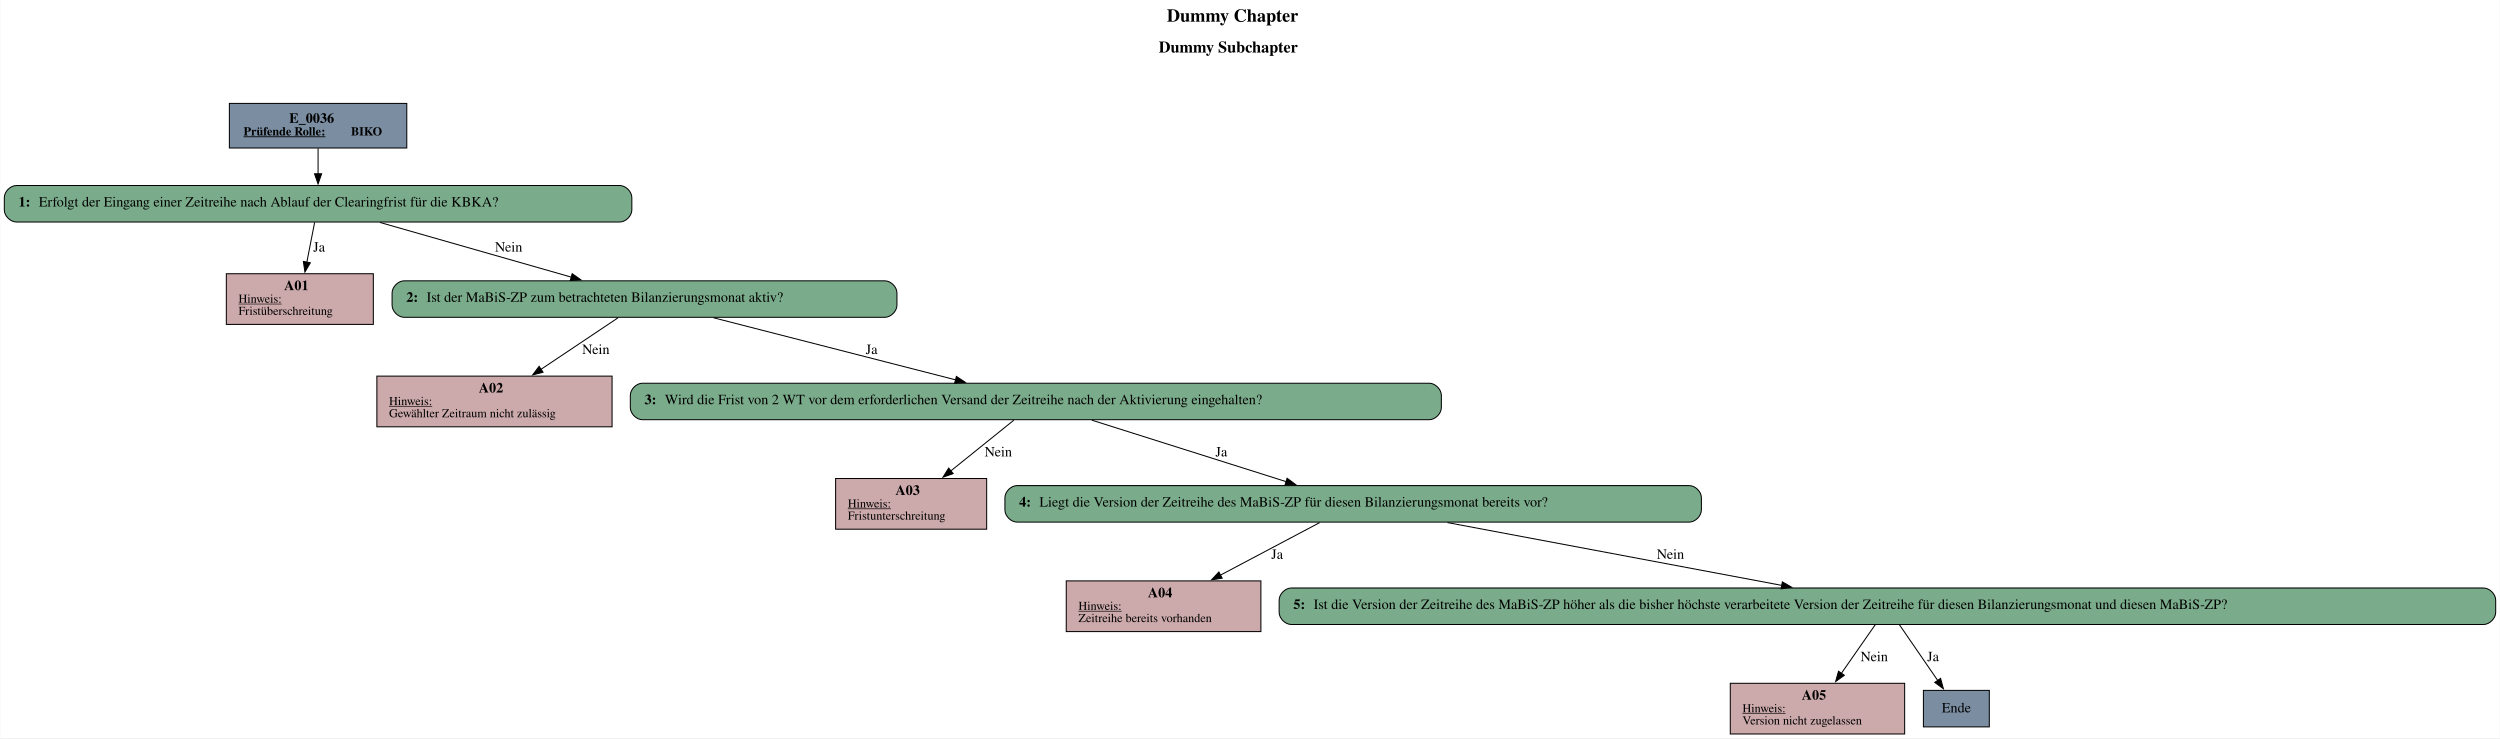
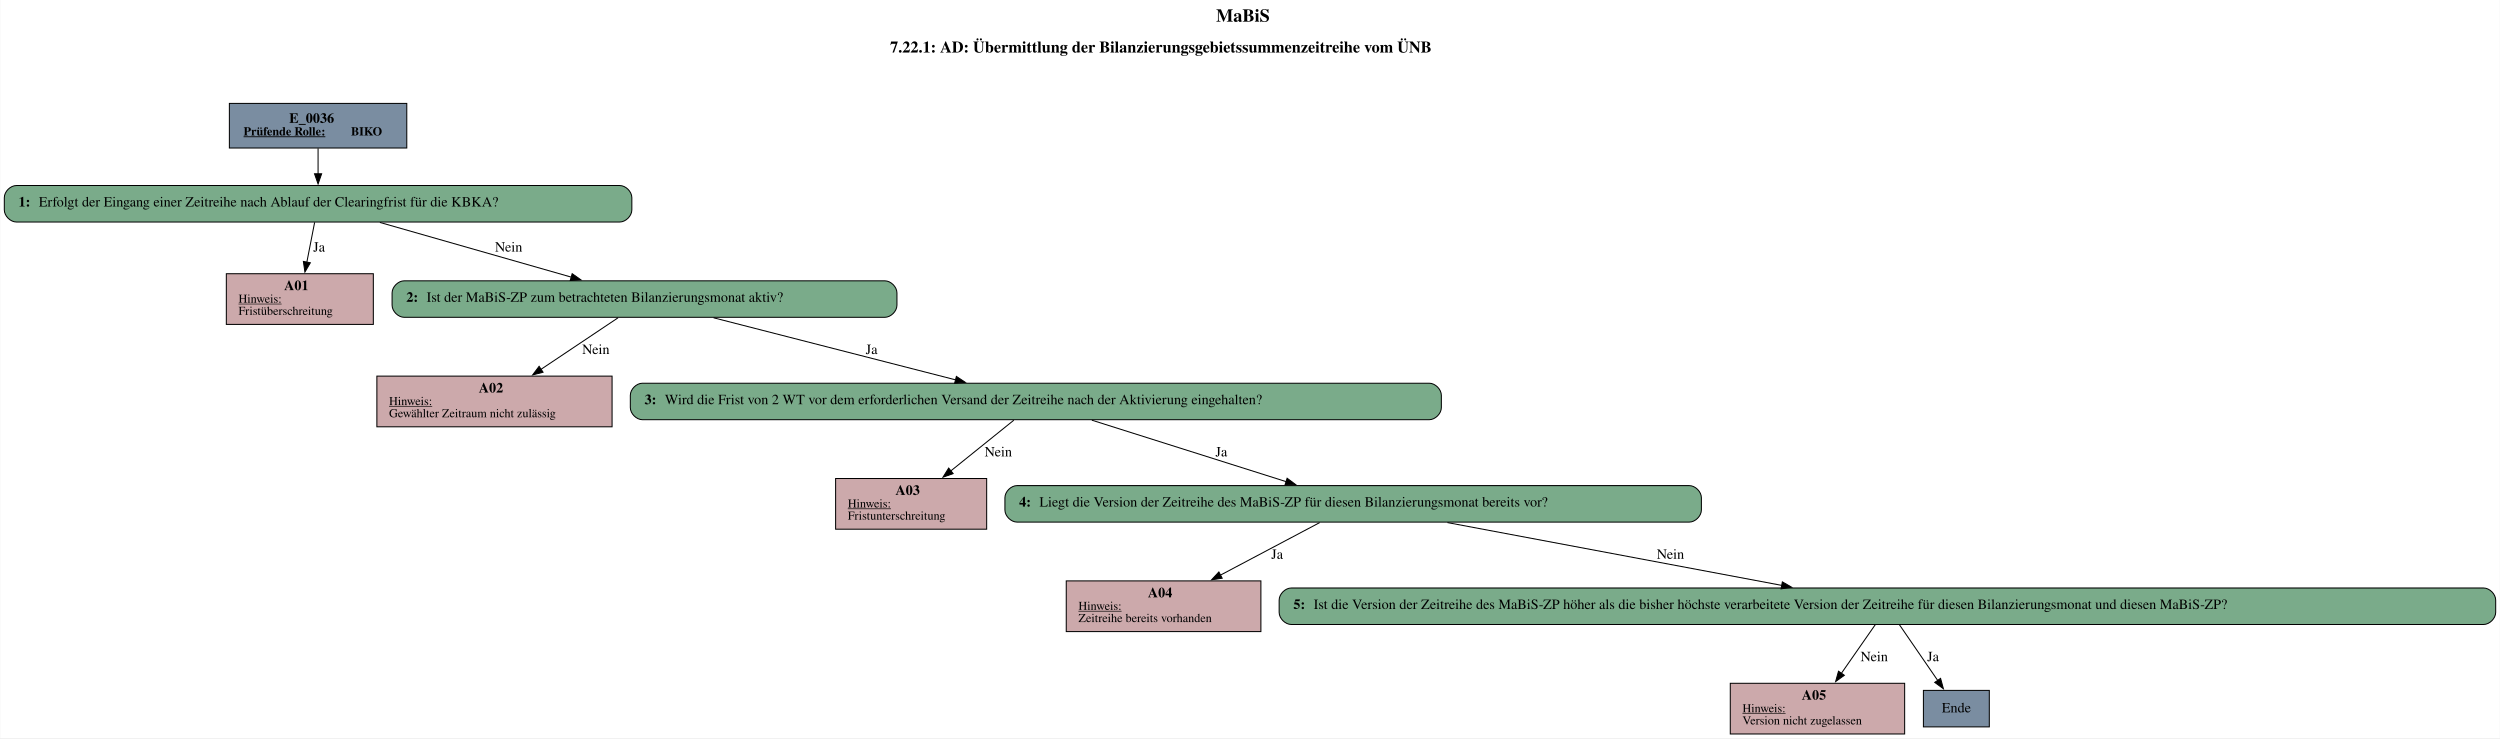
<svg xmlns="http://www.w3.org/2000/svg" width="2466pt" height="728pt" viewBox="0.00 0.00 2465.50 728.00">
  <g id="graph0" class="graph" transform="scale(1 1) rotate(0) translate(4 724)">
    <polygon fill="white" stroke="none" points="-4,4 -4,-724 2461.5,-724 2461.5,4 -4,4" />
-     <text text-anchor="start" x="1146.75" y="-702.6" font-family="Times,serif" font-weight="bold" font-size="18.00">Dummy Chapter</text>
-     <text text-anchor="start" x="1138.75" y="-672.2" font-family="Times,serif" font-weight="bold" font-size="16.00">Dummy Subchapter</text>
+     <text text-anchor="start" x="1195.25" y="-702.6" font-family="Times,serif" font-weight="bold" font-size="18.00">MaBiS</text>
+     <text text-anchor="start" x="873.75" y="-672.2" font-family="Times,serif" font-weight="bold" font-size="16.00">7.22.1: AD: Übermittlung der Bilanzierungsgebietssummenzeitreihe vom ÜNB</text>
    <g id="node1" class="node">
      <polygon fill="#7a8da1" stroke="black" points="397,-622 222,-622 222,-578 397,-578 397,-622" />
      <text text-anchor="start" x="281" y="-602.8" font-family="Times,serif" font-weight="bold" font-size="14.00">E_0036</text>
      <text text-anchor="start" x="236" y="-590.4" font-family="Times,serif" font-weight="bold" text-decoration="underline" font-size="12.00">Prüfende Rolle:</text>
      <text text-anchor="start" x="342" y="-590.4" font-family="Times,serif" font-weight="bold" font-size="12.00"> BIKO</text>
    </g>
    <g id="node2" class="node">
      <path fill="#7aab8a" stroke="black" d="M607,-541C607,-541 12,-541 12,-541 6,-541 0,-535 0,-529 0,-529 0,-517 0,-517 0,-511 6,-505 12,-505 12,-505 607,-505 607,-505 613,-505 619,-511 619,-517 619,-517 619,-529 619,-529 619,-535 613,-541 607,-541" />
      <text text-anchor="start" x="14" y="-520.3" font-family="Times,serif" font-weight="bold" font-size="14.00">1: </text>
      <text text-anchor="start" x="34" y="-520.3" font-family="Times,serif" font-size="14.00">Erfolgt der Eingang einer Zeitreihe nach Ablauf der Clearingfrist für die KBKA?</text>
    </g>
    <g id="edge1" class="edge">
      <path fill="none" stroke="black" d="M309.5,-577.71C309.5,-569.82 309.5,-560.75 309.5,-552.33" />
      <polygon fill="black" stroke="black" points="313,-552.57 309.5,-542.57 306,-552.57 313,-552.57" />
    </g>
    <g id="node3" class="node">
      <polygon fill="#cca9ab" stroke="black" points="364,-454 219,-454 219,-404 364,-404 364,-454" />
      <text text-anchor="start" x="276" y="-437.8" font-family="Times,serif" font-weight="bold" font-size="14.00">A01</text>
      <text text-anchor="start" x="231" y="-425.4" font-family="Times,serif" text-decoration="underline" font-size="12.00">Hinweis:</text>
      <text text-anchor="start" x="231" y="-413.4" font-family="Times,serif" font-size="12.00">Fristüberschreitung</text>
    </g>
    <g id="edge2" class="edge">
      <path fill="none" stroke="black" d="M306.11,-504.7C303.93,-493.55 301.02,-478.67 298.37,-465.12" />
      <polygon fill="black" stroke="black" points="301.87,-464.8 296.52,-455.66 295,-466.14 301.87,-464.8" />
      <text text-anchor="middle" x="310.5" y="-475.8" font-family="Times,serif" font-size="14.00">Ja</text>
    </g>
    <g id="node4" class="node">
      <path fill="#7aab8a" stroke="black" d="M868.5,-447C868.5,-447 394.5,-447 394.5,-447 388.5,-447 382.5,-441 382.5,-435 382.5,-435 382.5,-423 382.5,-423 382.5,-417 388.5,-411 394.5,-411 394.5,-411 868.5,-411 868.5,-411 874.5,-411 880.5,-417 880.5,-423 880.5,-423 880.5,-435 880.5,-435 880.5,-441 874.5,-447 868.5,-447" />
      <text text-anchor="start" x="396.5" y="-426.3" font-family="Times,serif" font-weight="bold" font-size="14.00">2: </text>
      <text text-anchor="start" x="416.5" y="-426.3" font-family="Times,serif" font-size="14.00">Ist der MaBiS-ZP zum betrachteten Bilanzierungsmonat aktiv?</text>
    </g>
    <g id="edge3" class="edge">
      <path fill="none" stroke="black" d="M370.44,-504.59C424.12,-489.25 502.37,-466.89 559.19,-450.66" />
      <polygon fill="black" stroke="black" points="560.15,-454.03 568.8,-447.91 558.23,-447.3 560.15,-454.03" />
      <text text-anchor="middle" x="497.5" y="-475.8" font-family="Times,serif" font-size="14.00">Nein</text>
    </g>
    <g id="node5" class="node">
      <polygon fill="#cca9ab" stroke="black" points="599.5,-353 367.5,-353 367.5,-303 599.5,-303 599.5,-353" />
      <text text-anchor="start" x="468" y="-336.8" font-family="Times,serif" font-weight="bold" font-size="14.00">A02</text>
      <text text-anchor="start" x="379.5" y="-324.4" font-family="Times,serif" text-decoration="underline" font-size="12.00">Hinweis:</text>
      <text text-anchor="start" x="379.5" y="-312.4" font-family="Times,serif" font-size="12.00">Gewählter Zeitraum nicht zulässig</text>
    </g>
    <g id="edge4" class="edge">
      <path fill="none" stroke="black" d="M605.38,-410.53C584.34,-396.45 554.24,-376.32 529.22,-359.58" />
      <polygon fill="black" stroke="black" points="531.42,-356.84 521.16,-354.19 527.53,-362.66 531.42,-356.84" />
      <text text-anchor="middle" x="583.5" y="-374.8" font-family="Times,serif" font-size="14.00">Nein</text>
    </g>
    <g id="node6" class="node">
      <path fill="#7aab8a" stroke="black" d="M1405.5,-346C1405.5,-346 629.5,-346 629.5,-346 623.5,-346 617.5,-340 617.5,-334 617.5,-334 617.5,-322 617.5,-322 617.5,-316 623.5,-310 629.5,-310 629.5,-310 1405.5,-310 1405.5,-310 1411.5,-310 1417.5,-316 1417.5,-322 1417.5,-322 1417.5,-334 1417.5,-334 1417.5,-340 1411.5,-346 1405.5,-346" />
      <text text-anchor="start" x="631.5" y="-325.3" font-family="Times,serif" font-weight="bold" font-size="14.00">3: </text>
      <text text-anchor="start" x="651.5" y="-325.3" font-family="Times,serif" font-size="14.00">Wird die Frist von 2 WT vor dem erforderlichen Versand der Zeitreihe nach der Aktivierung eingehalten?</text>
    </g>
    <g id="edge5" class="edge">
      <path fill="none" stroke="black" d="M699.62,-410.53C766.39,-393.4 868.1,-367.32 938.41,-349.29" />
      <polygon fill="black" stroke="black" points="939.13,-352.71 947.95,-346.84 937.39,-345.93 939.13,-352.71" />
      <text text-anchor="middle" x="855.5" y="-374.8" font-family="Times,serif" font-size="14.00">Ja</text>
    </g>
    <g id="node7" class="node">
      <polygon fill="#cca9ab" stroke="black" points="969,-252 820,-252 820,-202 969,-202 969,-252" />
      <text text-anchor="start" x="879" y="-235.8" font-family="Times,serif" font-weight="bold" font-size="14.00">A03</text>
      <text text-anchor="start" x="832" y="-223.4" font-family="Times,serif" text-decoration="underline" font-size="12.00">Hinweis:</text>
      <text text-anchor="start" x="832" y="-211.4" font-family="Times,serif" font-size="12.00">Fristunterschreitung</text>
    </g>
    <g id="edge6" class="edge">
      <path fill="none" stroke="black" d="M995.79,-309.53C978.61,-295.7 954.17,-276.03 933.6,-259.47" />
      <polygon fill="black" stroke="black" points="935.92,-256.84 925.93,-253.3 931.53,-262.3 935.92,-256.84" />
      <text text-anchor="middle" x="980.5" y="-273.8" font-family="Times,serif" font-size="14.00">Nein</text>
    </g>
    <g id="node8" class="node">
      <path fill="#7aab8a" stroke="black" d="M1662,-245C1662,-245 999,-245 999,-245 993,-245 987,-239 987,-233 987,-233 987,-221 987,-221 987,-215 993,-209 999,-209 999,-209 1662,-209 1662,-209 1668,-209 1674,-215 1674,-221 1674,-221 1674,-233 1674,-233 1674,-239 1668,-245 1662,-245" />
      <text text-anchor="start" x="1001" y="-224.3" font-family="Times,serif" font-weight="bold" font-size="14.00">4: </text>
      <text text-anchor="start" x="1021" y="-224.3" font-family="Times,serif" font-size="14.00">Liegt die Version der Zeitreihe des MaBiS-ZP für diesen Bilanzierungsmonat bereits vor?</text>
    </g>
    <g id="edge7" class="edge">
      <path fill="none" stroke="black" d="M1072.74,-309.53C1126.32,-292.58 1207.66,-266.85 1264.6,-248.84" />
      <polygon fill="black" stroke="black" points="1265.37,-252.27 1273.85,-245.92 1263.26,-245.6 1265.37,-252.27" />
      <text text-anchor="middle" x="1200.5" y="-273.8" font-family="Times,serif" font-size="14.00">Ja</text>
    </g>
    <g id="node9" class="node">
      <polygon fill="#cca9ab" stroke="black" points="1239.5,-151 1047.5,-151 1047.5,-101 1239.5,-101 1239.5,-151" />
      <text text-anchor="start" x="1128" y="-134.8" font-family="Times,serif" font-weight="bold" font-size="14.00">A04</text>
      <text text-anchor="start" x="1059.5" y="-122.4" font-family="Times,serif" text-decoration="underline" font-size="12.00">Hinweis:</text>
      <text text-anchor="start" x="1059.5" y="-110.4" font-family="Times,serif" font-size="12.00">Zeitreihe bereits vorhanden</text>
    </g>
    <g id="edge8" class="edge">
      <path fill="none" stroke="black" d="M1297.5,-208.53C1270.44,-194.2 1231.53,-173.61 1199.6,-156.7" />
      <polygon fill="black" stroke="black" points="1201.31,-153.65 1190.84,-152.06 1198.04,-159.83 1201.31,-153.65" />
      <text text-anchor="middle" x="1255.5" y="-172.8" font-family="Times,serif" font-size="14.00">Ja</text>
    </g>
    <g id="node10" class="node">
      <path fill="#7aab8a" stroke="black" d="M2445.5,-144C2445.5,-144 1269.5,-144 1269.5,-144 1263.5,-144 1257.5,-138 1257.5,-132 1257.5,-132 1257.5,-120 1257.5,-120 1257.5,-114 1263.5,-108 1269.5,-108 1269.5,-108 2445.5,-108 2445.5,-108 2451.5,-108 2457.5,-114 2457.5,-120 2457.5,-120 2457.5,-132 2457.5,-132 2457.5,-138 2451.5,-144 2445.5,-144" />
      <text text-anchor="start" x="1271.5" y="-123.3" font-family="Times,serif" font-weight="bold" font-size="14.00">5: </text>
      <text text-anchor="start" x="1291.5" y="-123.3" font-family="Times,serif" font-size="14.00">Ist die Version der Zeitreihe des MaBiS-ZP höher als die bisher höchste verarbeitete Version der Zeitreihe für diesen Bilanzierungsmonat und diesen MaBiS-ZP?</text>
    </g>
    <g id="edge9" class="edge">
      <path fill="none" stroke="black" d="M1423.5,-208.53C1515.88,-191.18 1657.25,-164.62 1753.35,-146.57" />
      <polygon fill="black" stroke="black" points="1753.87,-150.03 1763.05,-144.74 1752.58,-143.15 1753.87,-150.03" />
      <text text-anchor="middle" x="1643.5" y="-172.8" font-family="Times,serif" font-size="14.00">Nein</text>
    </g>
    <g id="node11" class="node">
      <polygon fill="#cca9ab" stroke="black" points="1874.5,-50 1702.5,-50 1702.5,0 1874.5,0 1874.5,-50" />
      <text text-anchor="start" x="1773" y="-33.8" font-family="Times,serif" font-weight="bold" font-size="14.00">A05</text>
      <text text-anchor="start" x="1714.5" y="-21.4" font-family="Times,serif" text-decoration="underline" font-size="12.00">Hinweis:</text>
      <text text-anchor="start" x="1714.5" y="-9.4" font-family="Times,serif" font-size="12.00">Version nicht zugelassen</text>
    </g>
    <g id="edge10" class="edge">
      <path fill="none" stroke="black" d="M1845.48,-107.76C1836.25,-94.51 1823.22,-75.81 1811.94,-59.63" />
      <polygon fill="black" stroke="black" points="1815.01,-57.91 1806.42,-51.71 1809.26,-61.91 1815.01,-57.91" />
      <text text-anchor="middle" x="1844.5" y="-71.8" font-family="Times,serif" font-size="14.00">Nein</text>
    </g>
    <g id="node12" class="node">
      <polygon fill="#7a8da1" stroke="black" points="1958,-43 1893,-43 1893,-7 1958,-7 1958,-43" />
      <text text-anchor="middle" x="1925.5" y="-21.3" font-family="Times,serif" font-size="14.00">Ende</text>
    </g>
    <g id="edge11" class="edge">
      <path fill="none" stroke="black" d="M1869.34,-107.76C1879.81,-92.52 1895.24,-70.06 1907.28,-52.53" />
      <polygon fill="black" stroke="black" points="1909.93,-54.85 1912.71,-44.63 1904.16,-50.89 1909.93,-54.85" />
      <text text-anchor="middle" x="1902.5" y="-71.8" font-family="Times,serif" font-size="14.00">Ja</text>
    </g>
  </g>
</svg>
